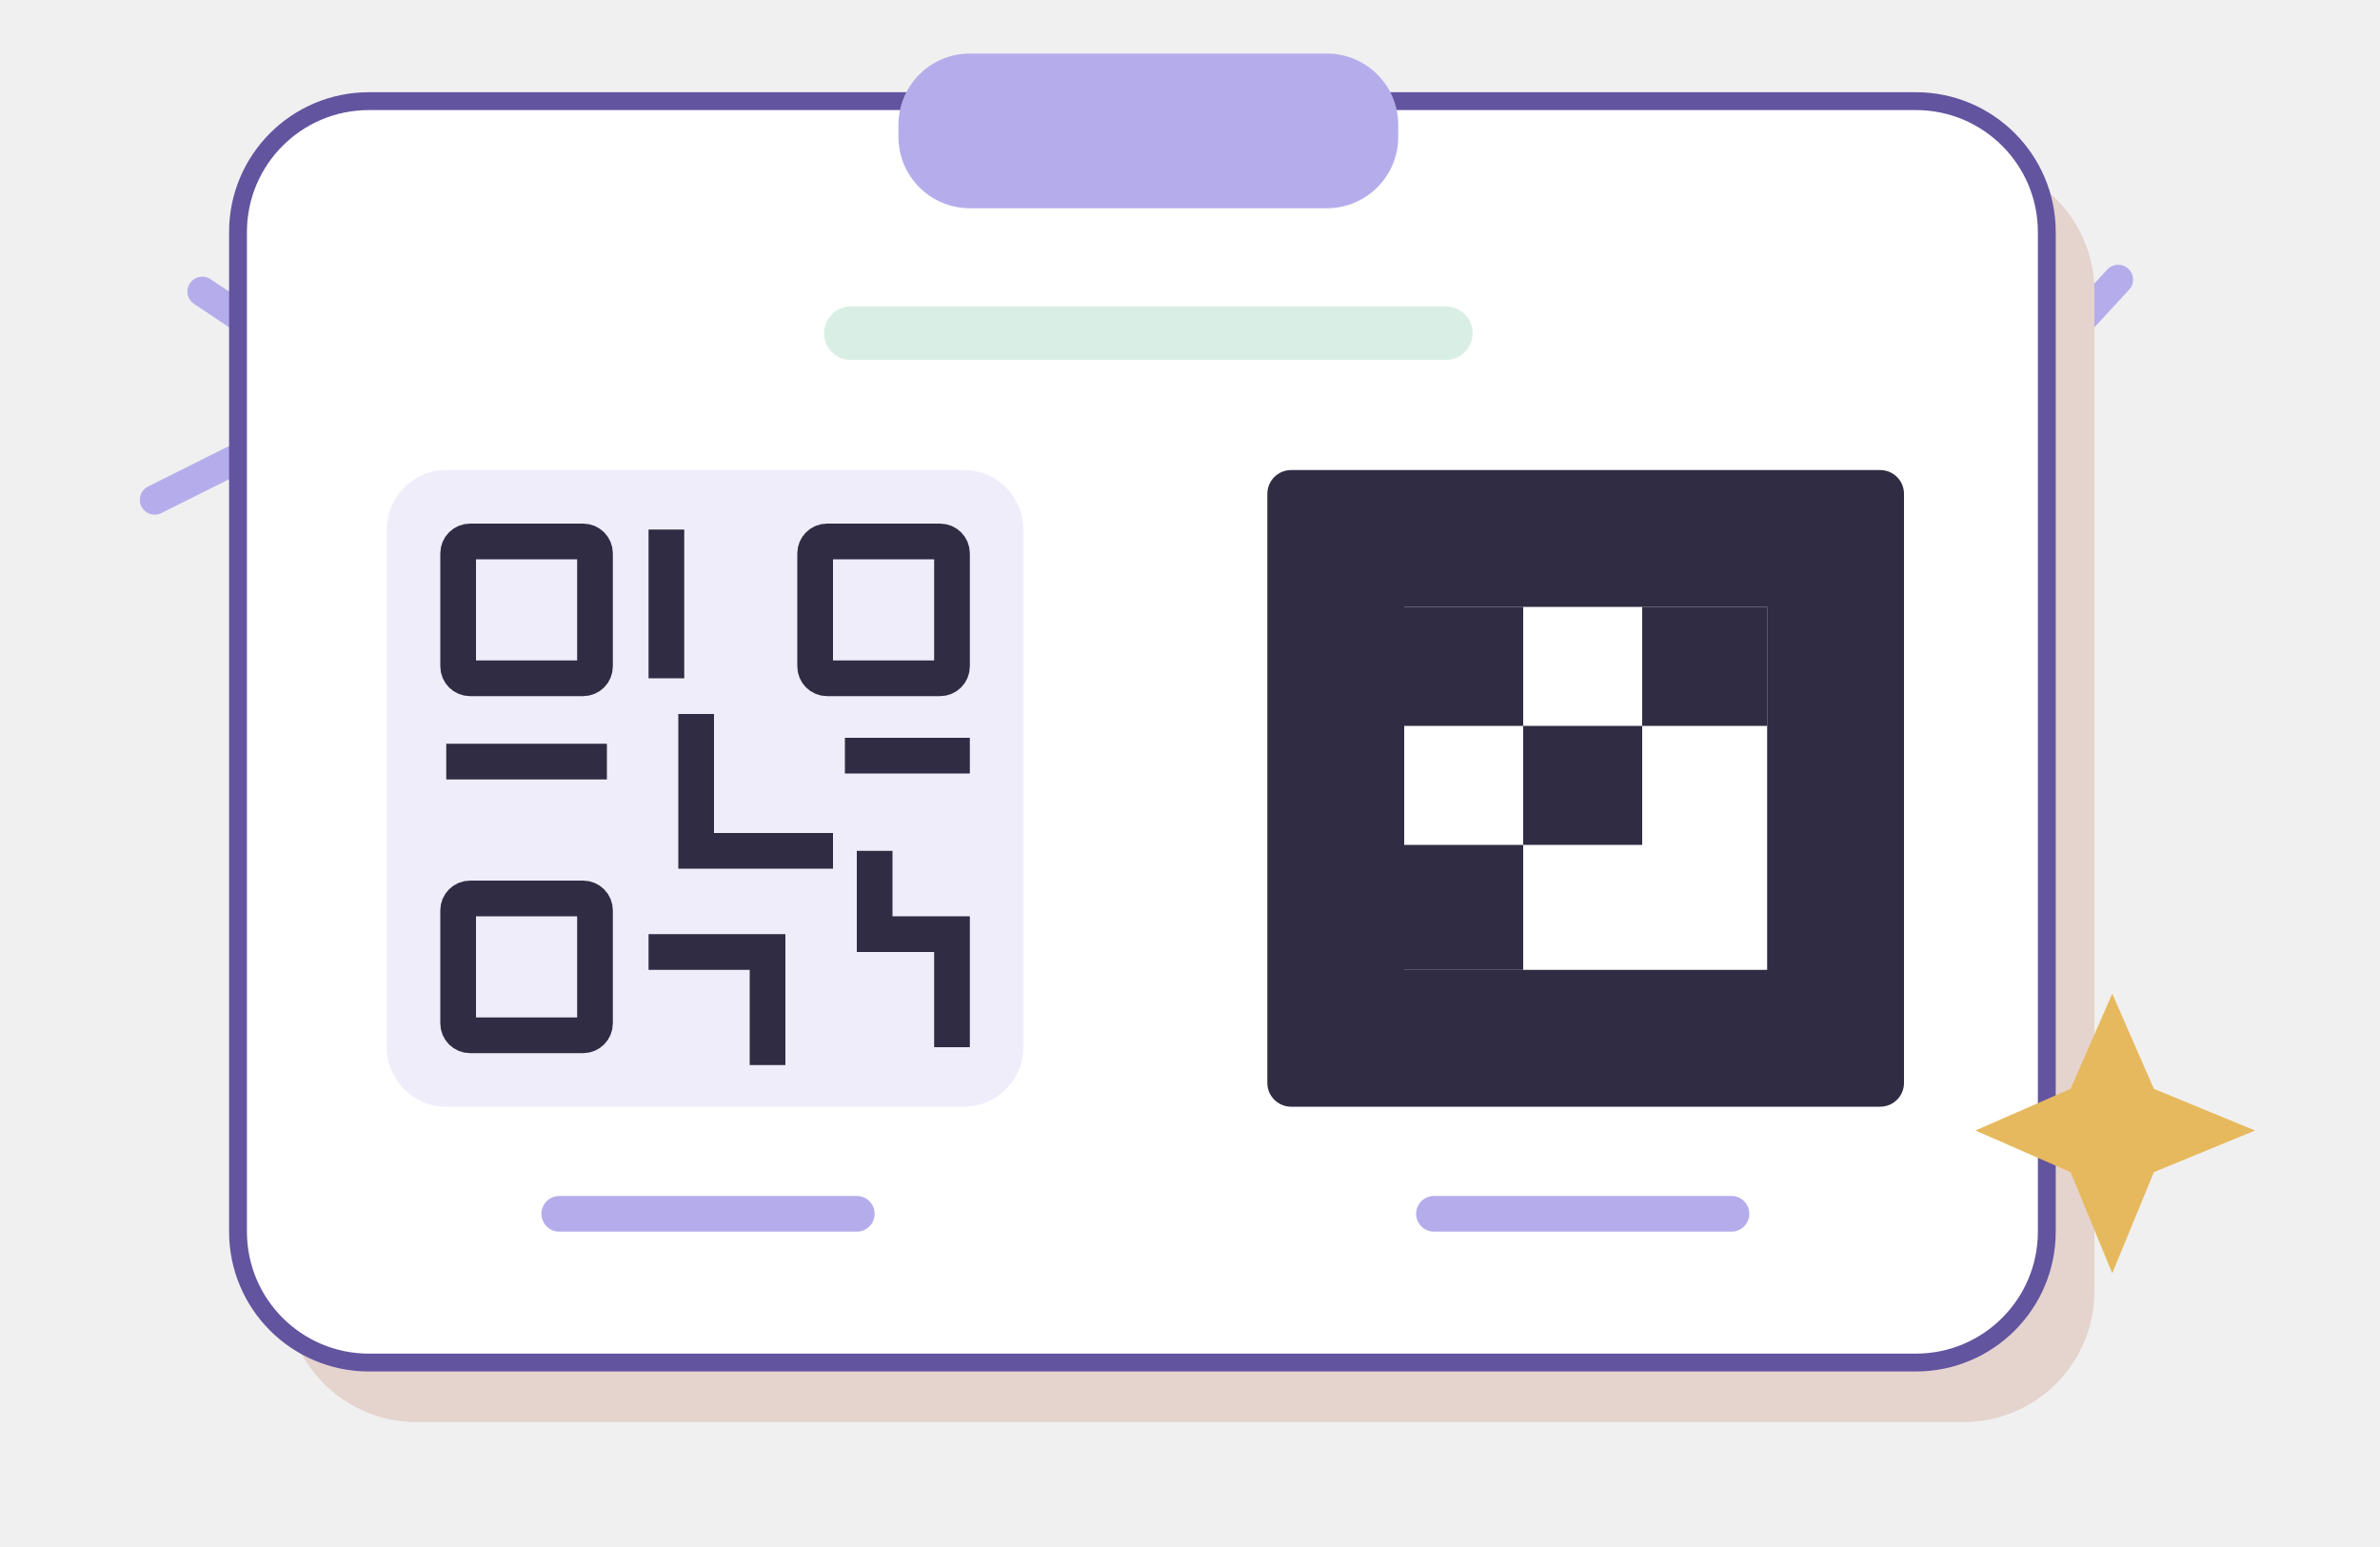
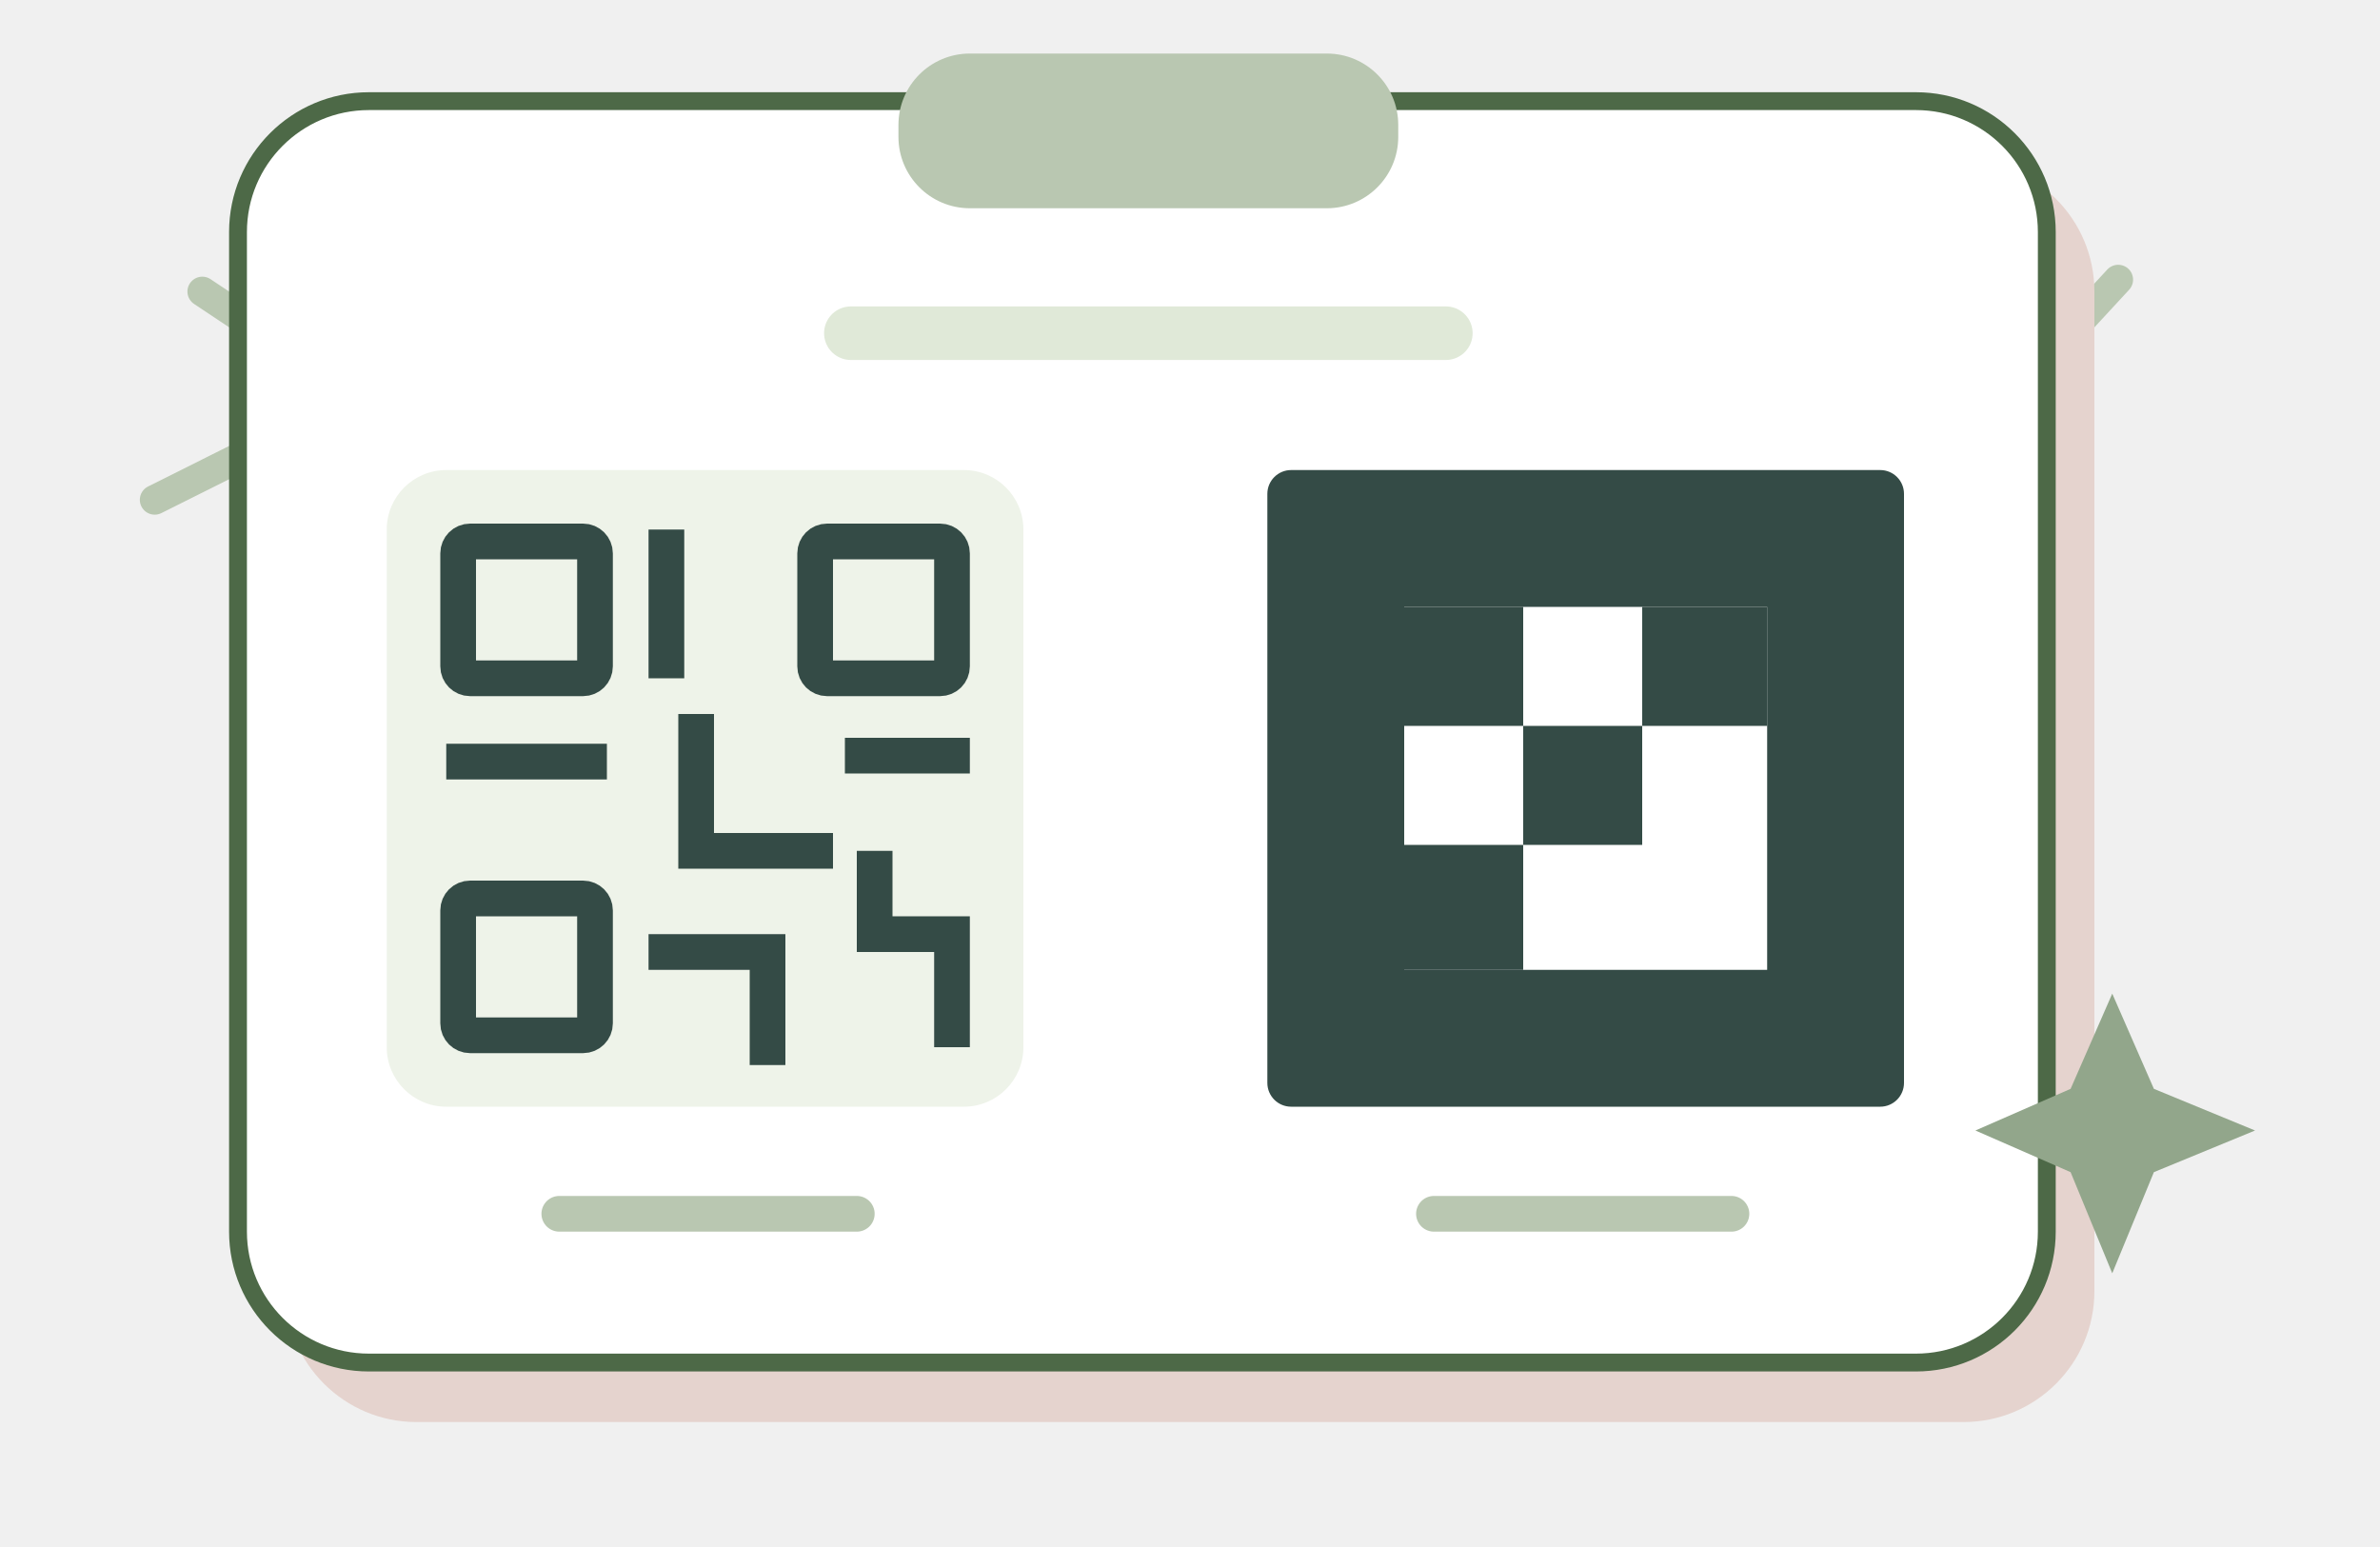
<svg xmlns="http://www.w3.org/2000/svg" viewBox="0 0 400 260" fill="none">
-   <path d="m26 84 18-9M34 49l15 10M356 47l-12 13" stroke="#B5ADEB" stroke-width="5" stroke-linecap="round" />
+   <path d="m26 84 18-9M34 49l15 10M356 47l-12 13" stroke="#B9C7B1" stroke-width="5" stroke-linecap="round" />
  <rect x="48" y="27" width="304" height="212" rx="22" fill="#E5D3CE" />
-   <rect x="40" y="17" width="304" height="212" rx="22" fill="white" stroke="#63549F" stroke-width="3" />
-   <rect x="151" y="9" width="84" height="26" rx="12" fill="#B5ADEB" />
-   <path d="M143 56h100" stroke="#D9EFE5" stroke-width="9" stroke-linecap="round" />
-   <rect x="65" y="79" width="107" height="107" rx="10" fill="#F0EDFB" />
-   <g stroke="#302C43" stroke-width="6">
+   <rect x="40" y="17" width="304" height="212" rx="22" fill="white" stroke="#4D6947" stroke-width="3" />
+   <rect x="151" y="9" width="84" height="26" rx="12" fill="#B9C7B1" />
+   <path d="M143 56h100" stroke="#E0E9D8" stroke-width="9" stroke-linecap="round" />
+   <rect x="65" y="79" width="107" height="107" rx="10" fill="#EEF3E9" />
+   <g stroke="#344B46" stroke-width="6">
    <rect x="77" y="91" width="23" height="23" rx="2" />
    <rect x="137" y="91" width="23" height="23" rx="2" />
    <rect x="77" y="151" width="23" height="23" rx="2" />
  </g>
-   <path d="M112 92v19m-34 17h21m18-5v20h20m-25 17h17v16m16-49h15m-13 19v11h13v16" stroke="#302C43" stroke-width="6" stroke-linecap="square" />
-   <rect x="213" y="79" width="107" height="107" rx="4" fill="#302C43" />
+   <path d="M112 92v19m-34 17h21m18-5v20h20m-25 17h17v16m16-49h15m-13 19v11h13v16" stroke="#344B46" stroke-width="6" stroke-linecap="square" />
+   <rect x="213" y="79" width="107" height="107" rx="4" fill="#344B46" />
  <rect x="236" y="102" width="61" height="61" fill="white" />
-   <path d="M236 102h20v20h-20Zm40 0h21v20h-21Zm-20 20h20v20h-20Zm-20 20h20v21h-20Z" fill="#302C43" />
-   <path d="M94 204h50M241 204h50" stroke="#B5ADEB" stroke-width="6" stroke-linecap="round" />
-   <path d="m355 167 7 16 17 7-17 7-7 17-7-17-16-7 16-7Z" fill="#E7B95E" />
+   <path d="M236 102h20v20h-20Zm40 0h21v20h-21Zm-20 20h20v20h-20Zm-20 20h20v21h-20Z" fill="#344B46" />
+   <path d="M94 204h50M241 204h50" stroke="#B9C7B1" stroke-width="6" stroke-linecap="round" />
+   <path d="m355 167 7 16 17 7-17 7-7 17-7-17-16-7 16-7Z" fill="#92A68B" />
</svg>
